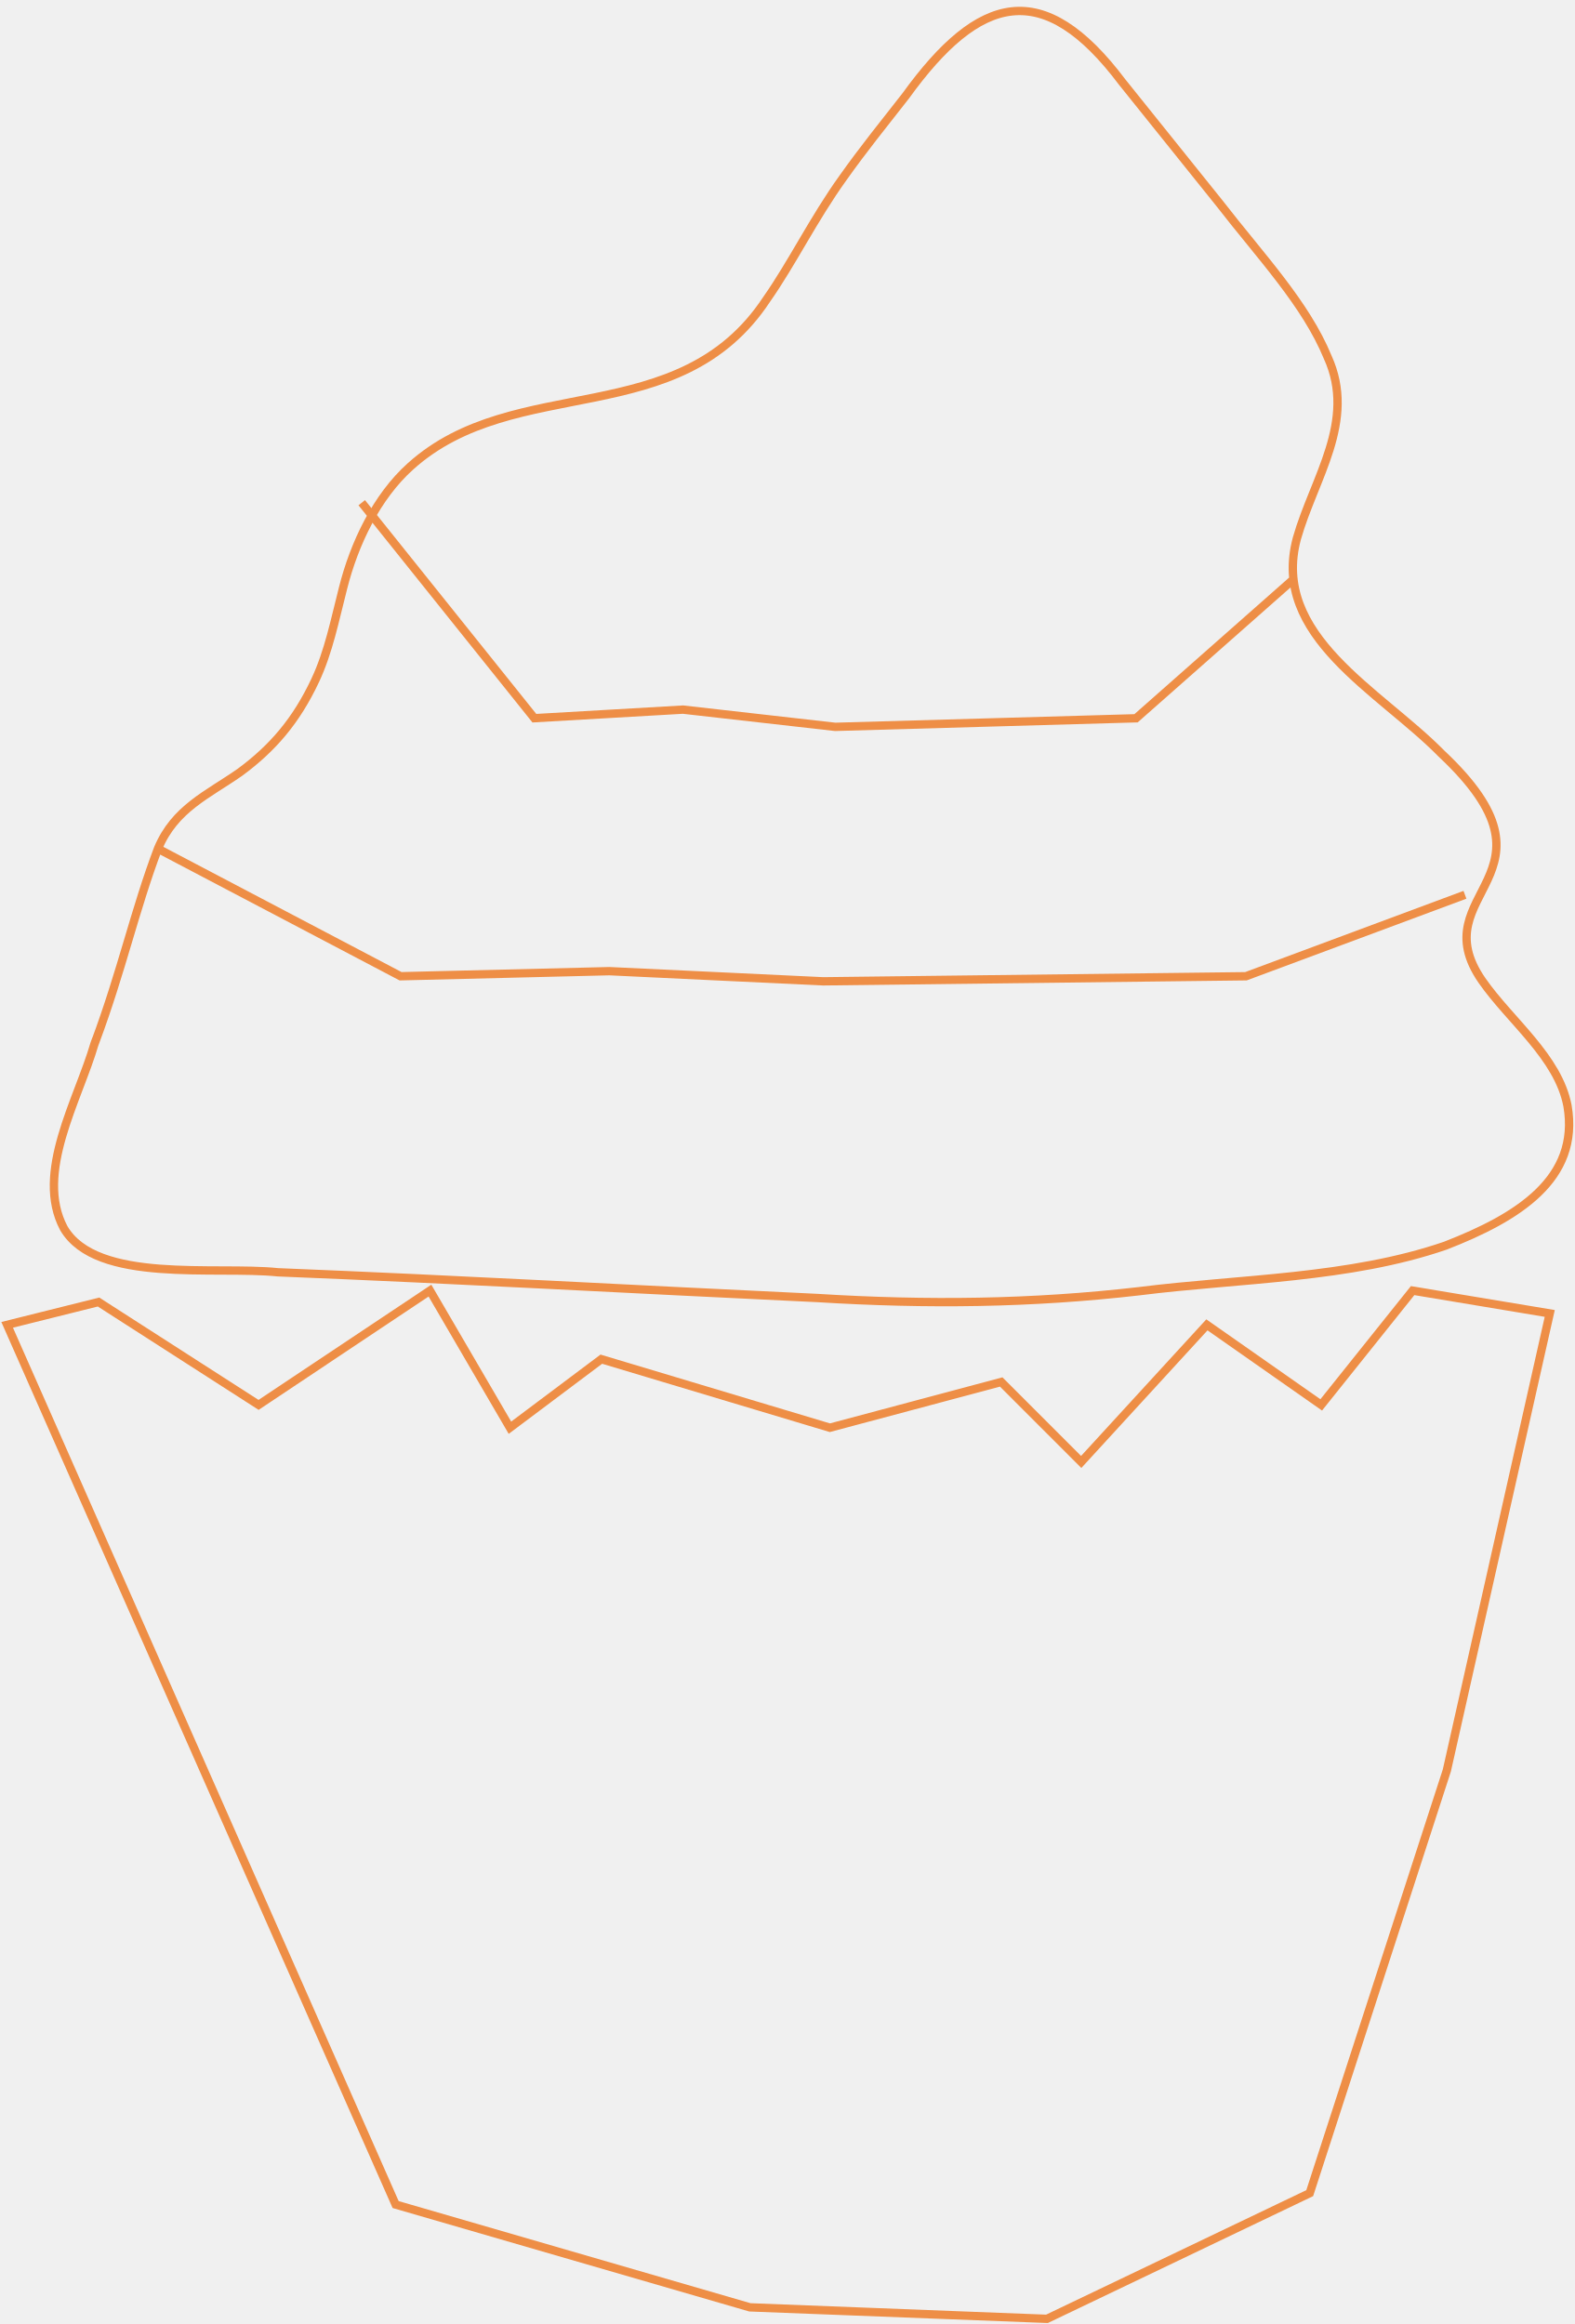
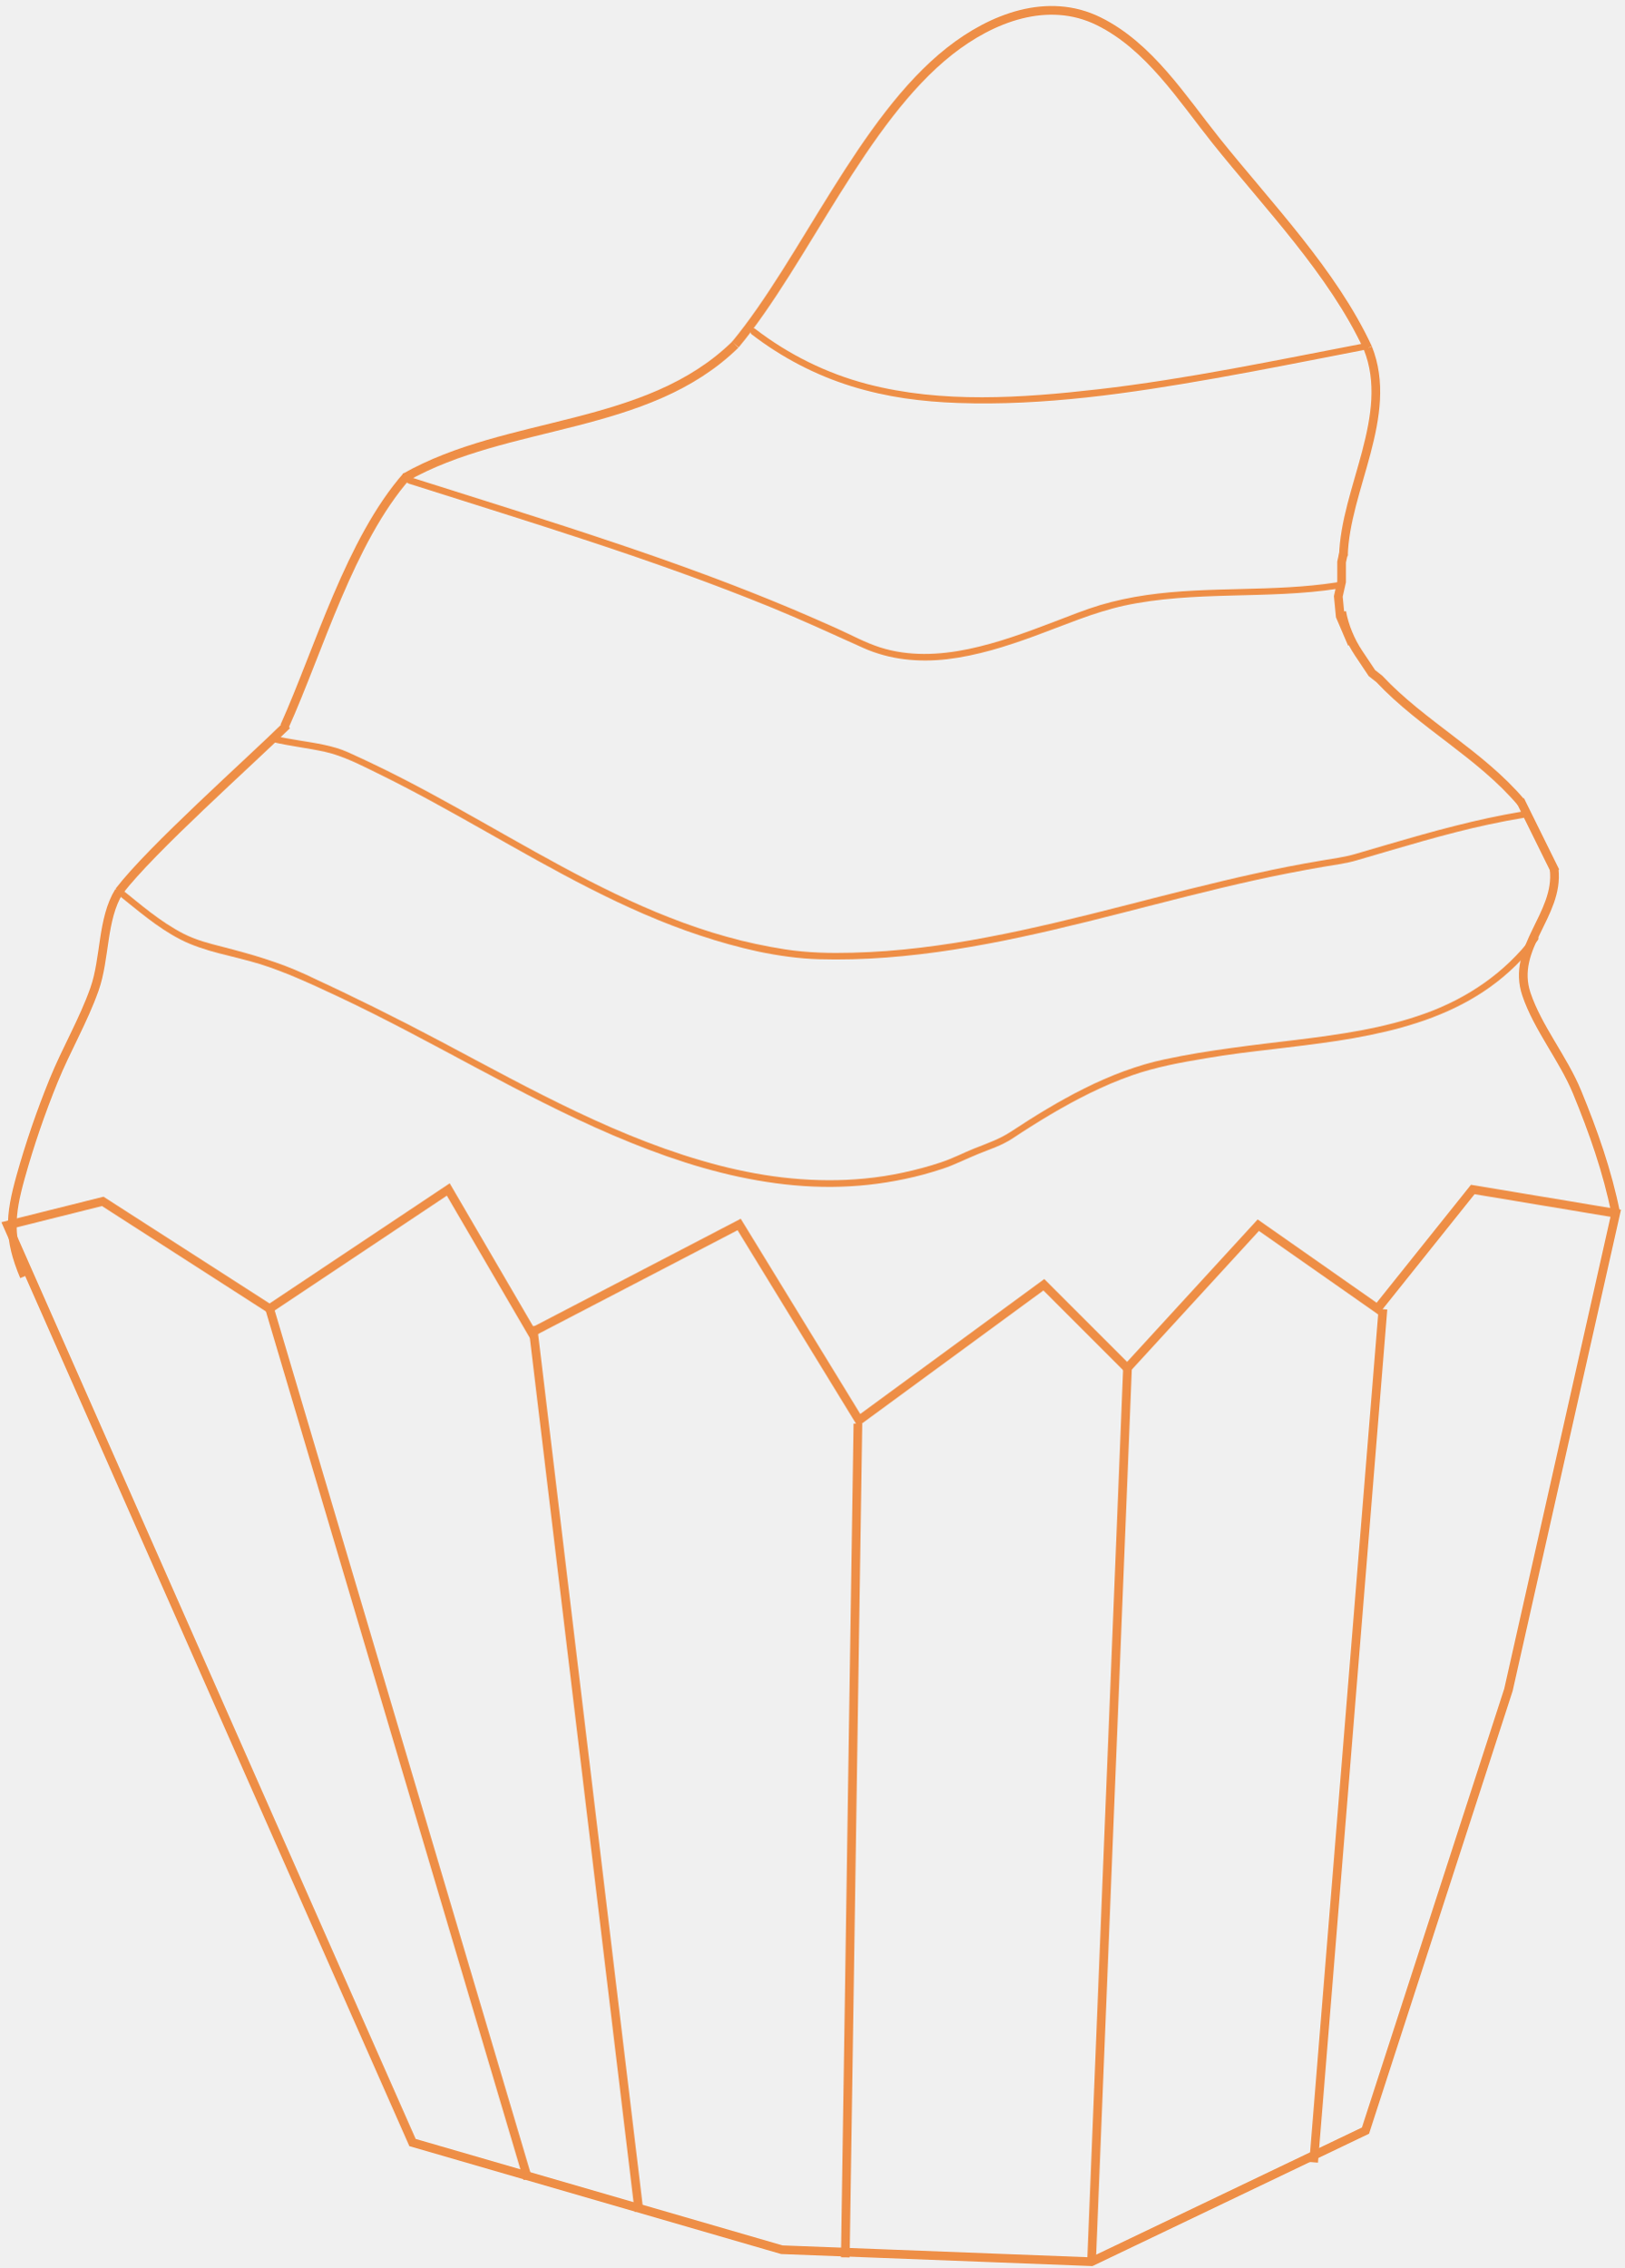
- <svg xmlns="http://www.w3.org/2000/svg" width="189" height="279" viewBox="0 0 189 279" fill="none">
-   <path d="M0.859 159.05L47.489 264.66L90.009 277L125.669 278.38L157.209 263.29L173.669 212.54L186.019 157.68L169.559 154.94L158.589 168.66L144.869 159.05L129.779 175.51L120.179 165.91L99.609 171.4L72.179 163.17L61.209 171.4L51.609 154.94L31.039 168.66L11.829 156.31L0.859 159.05Z" stroke="#EE8E46" stroke-miterlimit="10" />
-   <path d="M11.44 125.07C14.6 116.59 16.18 109.24 18.96 101.89C20.97 97.06 24.93 95.42 28.79 92.72C32.73 89.82 35.56 86.52 37.83 81.69C39.46 78.23 40.21 74.35 41.17 70.63C42.51 65.28 45.2 59.63 49.28 55.98C61.85 44.66 81.48 51.93 92.02 35.94C95.08 31.58 97.63 26.3 101.21 21.32C103.58 17.97 106.19 14.74 108.73 11.49C117.53 -0.69 125.2 -2.78 134.71 9.87C138.53 14.62 142.49 19.56 146.35 24.37C151.32 30.79 156.71 36.43 159.37 42.89C162.85 50.57 157.72 57.41 155.67 64.63C152.49 76.38 165.59 82.91 173.02 90.47C188.72 105.22 170.47 107 177.9 117.73C181.27 122.57 187.03 126.89 188.15 132.76C189.66 141.55 182.14 146.18 173.5 149.54C161.98 153.51 148.81 153.49 136.75 155.01C123.78 156.51 111.27 156.64 98.14 155.83C75.74 154.78 55.72 153.64 33.35 152.74C25.88 151.96 11.58 154.16 7.66 147.45C4.14 140.81 9.38 132.08 11.35 125.29L11.43 125.07H11.44Z" stroke="#EE8E46" stroke-miterlimit="10" />
-   <path d="M18.961 101.89L48.081 117.2L73.141 116.59L98.811 117.81L149.551 117.2L175.841 107.42" stroke="#EE8E46" stroke-miterlimit="10" />
-   <path d="M43.42 60.35L64.14 86.22L81.98 85.19L100.25 87.26L136.36 86.23L155.07 69.71" stroke="#EE8E46" stroke-miterlimit="10" />
+ <svg xmlns="http://www.w3.org/2000/svg" width="187" height="261" viewBox="0 0 187 261" fill="none">
+   <path d="M0.859 141.05L47.489 246.66L90.009 259L125.669 260.38L157.209 245.29L173.669 194.54L186.019 139.68L169.559 136.94L158.589 150.66L144.869 141.05L129.779 157.51L120.179 147.91L98.899 163.51L85.099 140.97L61.209 153.4L51.609 136.94L31.039 150.66L11.829 138.31L0.859 141.05Z" stroke="#EE8E46" stroke-miterlimit="10" />
+   <path d="M178.931 100.1C179.511 105.36 173.921 109.1 175.741 114.47C177.051 118.35 179.971 121.86 181.561 125.71C183.411 130.2 185.071 134.9 186.021 139.68" stroke="#EE8E46" stroke-miterlimit="10" />
+   <path d="M175.01 92.12C176.36 94.85 177.71 97.59 179.06 100.32" stroke="#EE8E46" stroke-miterlimit="10" />
+   <path d="M175.151 92.4C170.441 86.831 163.771 83.45 158.801 78.16L157.951 77.49L156.421 75.2C155.461 73.76 154.791 72.14 154.471 70.44" stroke="#EE8E46" stroke-miterlimit="10" />
+   <path d="M157.48 40.06C160.59 47.84 154.85 56.34 154.67 64.02" stroke="#EE8E46" stroke-miterlimit="10" />
+   <path d="M84.66 39.67C92.63 30.03 99.28 13.79 109.35 5.87C114.18 2.07 120.63 -0.45 126.5 2.45C132.31 5.32 136.07 11.27 139.99 16.18C145.94 23.62 153.45 31.36 157.48 40.06" stroke="#EE8E46" stroke-miterlimit="10" />
+   <path d="M46.609 54.98C58.489 48.24 74.449 49.65 84.659 39.67" stroke="#EE8E46" stroke-miterlimit="10" />
+   <path d="M32.75 83.63C36.72 74.8 40.28 62.26 46.85 54.78" stroke="#EE8E46" stroke-miterlimit="10" />
+   <path d="M13.699 102.62C17.389 97.78 28.759 87.69 33.039 83.47" stroke="#EE8E46" stroke-miterlimit="10" />
+   <path d="M2.791 146.95C0.941 142.56 1.111 140.01 2.381 135.47C3.431 131.72 4.701 128.02 6.171 124.41C7.641 120.8 9.601 117.49 10.871 113.9C12.141 110.31 11.721 105.84 13.701 102.62" stroke="#EE8E46" stroke-miterlimit="10" />
+   <path d="M31.039 150.66L60.759 250.84" stroke="#EE8E46" stroke-miterlimit="10" />
+   <path d="M61.34 152.69L73.57 254.6" stroke="#EE8E46" stroke-miterlimit="10" />
+   <path d="M98.77 163.9L97.32 259.88" stroke="#EE8E46" stroke-miterlimit="10" />
+   <path d="M129.81 157.52L125.67 260.38" stroke="#EE8E46" stroke-miterlimit="10" />
+   <path d="M159.22 150.72L151.24 248.94" stroke="#EE8E46" stroke-miterlimit="10" />
+   <mask id="path-16-inside-1_460_24484" fill="white">
+     <path d="M13.441 102.88C15.791 104.75 18.071 106.77 20.761 108.15C23.601 109.61 26.871 110.04 29.901 110.98C32.931 111.92 36.001 113.36 38.971 114.75C41.591 115.98 44.181 117.29 46.751 118.63C57.241 124.11 67.571 130.21 78.901 133.83C84.331 135.56 90.001 136.67 95.721 136.64C98.561 136.62 101.401 136.32 104.181 135.73C105.641 135.42 107.091 135.03 108.511 134.56C109.931 134.09 111.241 133.41 112.601 132.86C113.961 132.31 115.371 131.86 116.561 131.07C117.991 130.12 119.431 129.21 120.911 128.33C123.891 126.57 127.001 124.97 130.271 123.82C133.071 122.83 135.991 122.31 138.911 121.82C141.431 121.39 143.971 121.09 146.511 120.79C156.341 119.63 167.041 118.47 174.471 111.19C175.411 110.27 176.261 109.27 177.051 108.23C177.341 107.85 176.691 107.47 176.401 107.85C173.261 111.99 168.951 114.92 164.091 116.67C159.331 118.39 154.281 119.1 149.281 119.71C144.281 120.32 139.151 120.88 134.161 121.94C127.711 123.3 121.811 126.71 116.361 130.3C115.081 131.14 113.611 131.65 112.191 132.21C110.891 132.73 109.621 133.4 108.291 133.83C105.461 134.76 102.531 135.39 99.571 135.68C93.951 136.23 88.291 135.59 82.831 134.18C71.481 131.25 61.131 125.41 50.851 119.95C45.691 117.21 40.481 114.63 35.171 112.18C32.121 110.77 28.891 109.84 25.641 109.01C24.081 108.61 22.571 108.23 21.121 107.49C19.781 106.8 18.531 105.95 17.331 105.04C16.131 104.13 15.081 103.24 13.951 102.34C13.581 102.04 13.041 102.57 13.421 102.87L13.441 102.88Z" />
+   </mask>
+   <path d="M13.441 102.88L14.063 102.097L13.982 102.032L13.888 101.986L13.441 102.88ZM20.761 108.15L21.218 107.261L21.217 107.26L20.761 108.15ZM38.971 114.75L39.396 113.845L39.395 113.844L38.971 114.75ZM46.751 118.63L47.214 117.744L47.213 117.743L46.751 118.63ZM78.901 133.83L78.596 134.783L78.597 134.783L78.901 133.83ZM95.721 136.64L95.726 137.64L95.728 137.64L95.721 136.64ZM104.181 135.73L104.388 136.708L104.388 136.708L104.181 135.73ZM116.561 131.07L117.114 131.903L117.114 131.903L116.561 131.07ZM120.911 128.33L120.402 127.469L120.4 127.47L120.911 128.33ZM130.271 123.82L130.603 124.763L130.604 124.763L130.271 123.82ZM138.911 121.82L139.076 122.806L139.079 122.806L138.911 121.82ZM146.511 120.79L146.394 119.797L146.393 119.797L146.511 120.79ZM174.471 111.19L173.771 110.475L173.771 110.476L174.471 111.19ZM177.051 108.23L176.256 107.623L176.254 107.625L177.051 108.23ZM176.401 107.85L175.606 107.243L175.604 107.246L176.401 107.85ZM164.091 116.67L163.752 115.729L163.751 115.729L164.091 116.67ZM134.161 121.94L134.367 122.918L134.368 122.918L134.161 121.94ZM116.361 130.3L116.909 131.136L116.911 131.135L116.361 130.3ZM112.191 132.21L111.824 131.28L111.819 131.282L112.191 132.21ZM108.291 133.83L107.983 132.878L107.979 132.88L108.291 133.83ZM99.571 135.68L99.668 136.675L99.668 136.675L99.571 135.68ZM82.831 134.18L83.081 133.212L83.081 133.212L82.831 134.18ZM50.851 119.95L51.32 119.067L51.32 119.067L50.851 119.95ZM35.171 112.18L34.751 113.088L34.752 113.088L35.171 112.18ZM25.641 109.01L25.392 109.979L25.393 109.979L25.641 109.01ZM21.121 107.49L20.663 108.379L20.666 108.381L21.121 107.49ZM13.951 102.34L13.321 103.117L13.328 103.122L13.951 102.34ZM13.421 102.87L12.801 103.655L12.882 103.718L12.973 103.764L13.421 102.87ZM13.441 102.88L12.818 103.662C15.109 105.485 17.5 107.601 20.304 109.04L20.761 108.15L21.217 107.26C18.642 105.939 16.473 104.014 14.063 102.097L13.441 102.88ZM20.761 108.15L20.303 109.039C21.822 109.82 23.433 110.314 25.005 110.727C26.616 111.15 28.114 111.473 29.604 111.935L29.901 110.98L30.197 110.025C28.657 109.547 27.006 109.185 25.514 108.793C23.983 108.391 22.54 107.94 21.218 107.261L20.761 108.15ZM29.901 110.98L29.604 111.935C32.557 112.851 35.563 114.259 38.547 115.656L38.971 114.75L39.395 113.844C36.438 112.461 33.305 110.989 30.197 110.025L29.901 110.98ZM38.971 114.75L38.546 115.655C41.148 116.877 43.725 118.18 46.288 119.517L46.751 118.63L47.213 117.743C44.636 116.4 42.033 115.083 39.396 113.845L38.971 114.75ZM46.751 118.63L46.288 119.516C56.713 124.963 67.159 131.128 78.596 134.783L78.901 133.83L79.205 132.877C67.983 129.292 57.768 123.257 47.214 117.744L46.751 118.63ZM78.901 133.83L78.597 134.783C84.098 136.535 89.875 137.671 95.726 137.64L95.721 136.64L95.716 135.64C90.127 135.669 84.563 134.585 79.204 132.877L78.901 133.83ZM95.721 136.64L95.728 137.64C98.633 137.619 101.541 137.313 104.388 136.708L104.181 135.73L103.973 134.752C101.261 135.327 98.488 135.62 95.714 135.64L95.721 136.64ZM104.181 135.73L104.388 136.708C105.883 136.391 107.369 135.991 108.825 135.509L108.511 134.56L108.197 133.611C106.812 134.069 105.398 134.449 103.973 134.752L104.181 135.73ZM108.511 134.56L108.825 135.509C109.582 135.259 110.299 134.956 110.982 134.655C111.677 134.349 112.315 134.054 112.976 133.787L112.601 132.86L112.226 131.933C111.527 132.216 110.83 132.536 110.175 132.825C109.507 133.119 108.86 133.391 108.197 133.611L108.511 134.56ZM112.601 132.86L112.976 133.787C114.237 133.277 115.812 132.767 117.114 131.903L116.561 131.07L116.008 130.237C114.929 130.953 113.685 131.343 112.226 131.933L112.601 132.86ZM116.561 131.07L117.114 131.903C118.531 130.961 119.957 130.06 121.422 129.19L120.911 128.33L120.4 127.47C118.904 128.36 117.45 129.279 116.007 130.237L116.561 131.07ZM120.911 128.33L121.419 129.191C124.368 127.449 127.416 125.884 130.603 124.763L130.271 123.82L129.939 122.877C126.585 124.056 123.413 125.691 120.402 127.469L120.911 128.33ZM130.271 123.82L130.604 124.763C133.312 123.805 136.151 123.297 139.076 122.806L138.911 121.82L138.745 120.834C135.83 121.323 132.83 121.855 129.937 122.877L130.271 123.82ZM138.911 121.82L139.079 122.806C141.569 122.381 144.084 122.084 146.628 121.783L146.511 120.79L146.393 119.797C143.858 120.096 141.292 120.399 138.742 120.834L138.911 121.82ZM146.511 120.79L146.628 121.783C156.372 120.633 167.452 119.467 175.171 111.904L174.471 111.19L173.771 110.476C166.629 117.473 156.31 118.627 146.394 119.797L146.511 120.79ZM174.471 111.19L175.17 111.905C176.153 110.942 177.035 109.903 177.847 108.835L177.051 108.23L176.254 107.625C175.486 108.636 174.668 109.597 173.771 110.475L174.471 111.19ZM177.051 108.23L177.846 108.837C178.093 108.512 178.195 108.09 178.071 107.672C177.959 107.294 177.697 107.038 177.448 106.892C176.967 106.61 176.133 106.553 175.606 107.243L176.401 107.85L177.196 108.457C177.097 108.586 176.944 108.669 176.787 108.688C176.649 108.705 176.53 108.672 176.439 108.618C176.352 108.567 176.217 108.453 176.154 108.241C176.079 107.99 176.153 107.758 176.256 107.623L177.051 108.23ZM176.401 107.85L175.604 107.246C172.596 111.212 168.455 114.036 163.752 115.729L164.091 116.67L164.43 117.611C169.447 115.804 173.926 112.768 177.197 108.454L176.401 107.85ZM164.091 116.67L163.751 115.729C159.109 117.407 154.161 118.107 149.16 118.717L149.281 119.71L149.402 120.703C154.4 120.093 159.553 119.373 164.431 117.61L164.091 116.67ZM149.281 119.71L149.16 118.717C144.18 119.325 138.997 119.89 133.953 120.962L134.161 121.94L134.368 122.918C139.305 121.87 144.381 121.315 149.402 120.703L149.281 119.71ZM134.161 121.94L133.954 120.961C127.31 122.363 121.278 125.864 115.811 129.465L116.361 130.3L116.911 131.135C122.344 127.556 128.112 124.237 134.367 122.918L134.161 121.94ZM116.361 130.3L115.812 129.464C114.642 130.232 113.303 130.696 111.824 131.28L112.191 132.21L112.558 133.14C113.918 132.604 115.519 132.048 116.909 131.136L116.361 130.3ZM112.191 132.21L111.819 131.282C111.147 131.551 110.473 131.862 109.847 132.139C109.207 132.423 108.596 132.68 107.983 132.878L108.291 133.83L108.598 134.781C109.315 134.55 110.005 134.257 110.657 133.968C111.324 133.673 111.935 133.389 112.562 133.138L112.191 132.21ZM108.291 133.83L107.979 132.88C105.215 133.788 102.357 134.402 99.473 134.685L99.571 135.68L99.668 136.675C102.704 136.378 105.706 135.732 108.603 134.78L108.291 133.83ZM99.571 135.68L99.473 134.685C93.992 135.221 88.452 134.599 83.081 133.212L82.831 134.18L82.581 135.148C88.13 136.581 93.909 137.239 99.668 136.675L99.571 135.68ZM82.831 134.18L83.081 133.212C71.872 130.318 61.642 124.549 51.32 119.067L50.851 119.95L50.382 120.833C60.619 126.271 71.089 132.182 82.581 135.148L82.831 134.18ZM50.851 119.95L51.32 119.067C46.143 116.318 40.916 113.73 35.59 111.272L35.171 112.18L34.752 113.088C40.045 115.53 45.238 118.102 50.382 120.833L50.851 119.95ZM35.171 112.18L35.59 111.272C32.454 109.822 29.151 108.874 25.888 108.041L25.641 109.01L25.393 109.979C28.631 110.806 31.788 111.718 34.751 113.088L35.171 112.18ZM25.641 109.01L25.889 108.041C24.309 107.636 22.91 107.28 21.575 106.599L21.121 107.49L20.666 108.381C22.232 109.18 23.852 109.584 25.392 109.979L25.641 109.01ZM21.121 107.49L21.578 106.601C20.309 105.947 19.11 105.134 17.935 104.243L17.331 105.04L16.727 105.837C17.952 106.766 19.253 107.653 20.663 108.379L21.121 107.49ZM17.331 105.04L17.935 104.243C16.744 103.34 15.737 102.484 14.574 101.558L13.951 102.34L13.328 103.122C14.425 103.996 15.517 104.92 16.727 105.837L17.331 105.04ZM13.951 102.34L14.581 101.563C13.899 101.01 13.097 101.277 12.701 101.67C12.495 101.874 12.305 102.189 12.292 102.584C12.277 103.021 12.482 103.403 12.801 103.655L13.421 102.87L14.04 102.085C14.169 102.187 14.3 102.391 14.291 102.652C14.283 102.874 14.181 103.019 14.108 103.09C14.033 103.165 13.924 103.228 13.783 103.246C13.623 103.266 13.45 103.221 13.321 103.117L13.951 102.34ZM13.421 102.87L12.973 103.764L12.993 103.774L13.441 102.88L13.888 101.986L13.868 101.976L13.421 102.87Z" fill="#EE8E46" mask="url(#path-16-inside-1_460_24484)" />
+   <mask id="path-18-inside-2_460_24484" fill="white">
+     <path d="M31.35 85.42C33.36 85.89 35.42 86.11 37.44 86.56C39.46 87.01 41.44 88.03 43.36 88.97C47.58 91.03 51.68 93.32 55.76 95.63C63.76 100.15 71.8 104.79 80.57 107.69C84.96 109.14 89.64 110.29 94.27 110.43C99.46 110.58 104.65 110.13 109.77 109.33C120.2 107.71 130.33 104.68 140.58 102.23C143.17 101.61 145.77 101.03 148.38 100.52C149.7 100.26 151.03 100.02 152.36 99.79C153.69 99.56 154.97 99.41 156.25 99.03C161.28 97.57 166.29 96.01 171.42 94.91C172.73 94.63 174.05 94.38 175.38 94.16C175.86 94.08 175.65 93.36 175.18 93.44C169.98 94.31 164.9 95.72 159.84 97.2C158.58 97.57 157.32 97.94 156.05 98.31C154.78 98.68 153.47 98.85 152.16 99.07C149.57 99.5 147 100.01 144.44 100.58C134.16 102.84 124.07 105.93 113.72 107.89C108.58 108.87 103.38 109.55 98.14 109.68C95.55 109.75 92.98 109.69 90.42 109.3C88.14 108.95 85.87 108.46 83.65 107.84C74.75 105.36 66.61 100.9 58.61 96.38C54.56 94.09 50.53 91.78 46.39 89.65C44.31 88.58 42.21 87.57 40.08 86.61C38.31 85.81 36.33 85.56 34.43 85.24C33.47 85.08 32.5 84.92 31.55 84.7C31.08 84.59 30.88 85.31 31.35 85.42Z" />
+   </mask>
+   <path d="M31.35 85.42L31.122 86.394L31.122 86.394L31.35 85.42ZM43.36 88.97L42.92 89.868L42.921 89.868L43.36 88.97ZM55.76 95.63L55.267 96.5L55.268 96.501L55.76 95.63ZM80.57 107.69L80.256 108.639L80.256 108.639L80.57 107.69ZM94.27 110.43L94.24 111.429L94.241 111.429L94.27 110.43ZM109.77 109.33L109.617 108.342L109.616 108.342L109.77 109.33ZM140.58 102.23L140.813 103.202L140.813 103.202L140.58 102.23ZM148.38 100.52L148.572 101.501L148.573 101.501L148.38 100.52ZM156.25 99.03L155.971 98.07L155.965 98.071L156.25 99.03ZM171.42 94.91L171.211 93.932L171.21 93.932L171.42 94.91ZM175.38 94.16L175.543 95.146L175.544 95.146L175.38 94.16ZM175.18 93.44L175.345 94.426L175.348 94.426L175.18 93.44ZM159.84 97.2L159.559 96.24L159.558 96.24L159.84 97.2ZM152.16 99.07L152.324 100.056L152.326 100.056L152.16 99.07ZM144.44 100.58L144.655 101.557L144.657 101.556L144.44 100.58ZM113.72 107.89L113.534 106.907L113.533 106.908L113.72 107.89ZM98.14 109.68L98.115 108.68L98.113 108.68L98.14 109.68ZM90.42 109.3L90.268 110.288L90.269 110.288L90.42 109.3ZM83.65 107.84L83.919 106.877L83.918 106.877L83.65 107.84ZM58.61 96.38L58.118 97.25L58.118 97.251L58.61 96.38ZM46.39 89.65L46.848 88.761L46.847 88.761L46.39 89.65ZM40.08 86.61L39.668 87.521L39.669 87.522L40.08 86.61ZM34.43 85.24L34.596 84.254L34.594 84.254L34.43 85.24ZM31.55 84.7L31.322 85.674L31.324 85.674L31.55 84.7ZM31.35 85.42L31.122 86.394C32.163 86.637 33.211 86.814 34.227 86.984C35.252 87.155 36.244 87.318 37.223 87.536L37.44 86.56L37.657 85.584C36.616 85.352 35.568 85.18 34.556 85.011C33.534 84.841 32.547 84.673 31.578 84.446L31.35 85.42ZM37.44 86.56L37.223 87.536C39.1 87.954 40.957 88.907 42.92 89.868L43.36 88.97L43.8 88.072C41.923 87.153 39.82 86.066 37.657 85.584L37.44 86.56ZM43.36 88.97L42.921 89.868C47.111 91.914 51.188 94.19 55.267 96.5L55.76 95.63L56.253 94.76C52.172 92.449 48.049 90.146 43.799 88.071L43.36 88.97ZM55.76 95.63L55.268 96.501C63.245 101.008 71.375 105.703 80.256 108.639L80.57 107.69L80.884 106.74C72.225 103.877 64.275 99.292 56.252 94.759L55.76 95.63ZM80.57 107.69L80.256 108.639C84.689 110.104 89.473 111.285 94.24 111.429L94.27 110.43L94.3 109.43C89.807 109.294 85.231 108.176 80.884 106.74L80.57 107.69ZM94.27 110.43L94.241 111.429C99.507 111.582 104.76 111.125 109.924 110.318L109.77 109.33L109.616 108.342C104.54 109.135 99.413 109.578 94.299 109.43L94.27 110.43ZM109.77 109.33L109.924 110.318C120.406 108.69 130.636 105.635 140.813 103.202L140.58 102.23L140.348 101.257C130.024 103.725 119.995 106.73 109.617 108.342L109.77 109.33ZM140.58 102.23L140.813 103.202C143.393 102.585 145.979 102.008 148.572 101.501L148.38 100.52L148.188 99.538C145.561 100.052 142.947 100.635 140.347 101.257L140.58 102.23ZM148.38 100.52L148.573 101.501C149.883 101.243 151.205 101.004 152.53 100.775L152.36 99.79L152.19 98.805C150.855 99.035 149.517 99.277 148.187 99.539L148.38 100.52ZM152.36 99.79L152.53 100.775C153.791 100.557 155.18 100.391 156.535 99.989L156.25 99.03L155.965 98.071C154.76 98.429 153.589 98.562 152.19 98.805L152.36 99.79ZM156.25 99.03L156.529 99.99C161.585 98.523 166.545 96.978 171.63 95.888L171.42 94.91L171.21 93.932C166.035 95.042 160.975 96.617 155.971 98.07L156.25 99.03ZM171.42 94.91L171.629 95.888C172.924 95.611 174.229 95.364 175.543 95.146L175.38 94.16L175.217 93.173C173.872 93.396 172.536 93.649 171.211 93.932L171.42 94.91ZM175.38 94.16L175.544 95.146C175.941 95.08 176.303 94.849 176.504 94.465C176.687 94.115 176.678 93.748 176.598 93.466C176.443 92.922 175.871 92.308 175.012 92.454L175.18 93.44L175.348 94.426C175.187 94.453 175.016 94.41 174.885 94.313C174.77 94.229 174.705 94.119 174.675 94.014C174.646 93.912 174.629 93.735 174.731 93.54C174.851 93.311 175.059 93.2 175.216 93.173L175.38 94.16ZM175.18 93.44L175.015 92.454C169.752 93.334 164.623 94.759 159.559 96.24L159.84 97.2L160.121 98.16C165.178 96.681 170.208 95.286 175.345 94.426L175.18 93.44ZM159.84 97.2L159.558 96.24C158.298 96.61 157.039 96.98 155.77 97.35L156.05 98.31L156.33 99.27C157.601 98.9 158.862 98.529 160.122 98.159L159.84 97.2ZM156.05 98.31L155.77 97.35C154.574 97.698 153.355 97.855 151.994 98.084L152.16 99.07L152.326 100.056C153.585 99.844 154.986 99.661 156.33 99.27L156.05 98.31ZM152.16 99.07L151.996 98.083C149.386 98.517 146.798 99.03 144.223 99.604L144.44 100.58L144.657 101.556C147.202 100.989 149.754 100.483 152.324 100.056L152.16 99.07ZM144.44 100.58L144.225 99.603C139.065 100.738 133.95 102.081 128.859 103.378C123.76 104.678 118.676 105.934 113.534 106.907L113.72 107.89L113.906 108.872C119.114 107.886 124.25 106.617 129.353 105.316C134.465 104.014 139.536 102.682 144.655 101.557L144.44 100.58ZM113.72 107.89L113.533 106.908C108.43 107.88 103.286 108.552 98.115 108.68L98.14 109.68L98.165 110.68C103.474 110.548 108.73 109.859 113.907 108.872L113.72 107.89ZM98.14 109.68L98.113 108.68C95.554 108.749 93.049 108.689 90.571 108.311L90.42 109.3L90.269 110.288C92.911 110.691 95.546 110.75 98.167 110.679L98.14 109.68ZM90.42 109.3L90.572 108.311C88.332 107.968 86.101 107.486 83.919 106.877L83.65 107.84L83.381 108.803C85.639 109.434 87.949 109.932 90.268 110.288L90.42 109.3ZM83.65 107.84L83.918 106.877C75.151 104.434 67.109 100.033 59.102 95.509L58.61 96.38L58.118 97.251C66.111 101.766 74.349 106.286 83.382 108.803L83.65 107.84ZM58.61 96.38L59.102 95.509C55.06 93.224 51.01 90.902 46.848 88.761L46.39 89.65L45.933 90.539C50.051 92.658 54.06 94.956 58.118 97.25L58.61 96.38ZM46.39 89.65L46.847 88.761C44.752 87.683 42.636 86.665 40.491 85.698L40.08 86.61L39.669 87.522C41.784 88.475 43.868 89.477 45.933 90.539L46.39 89.65ZM40.08 86.61L40.492 85.699C38.573 84.831 36.428 84.562 34.596 84.254L34.43 85.24L34.264 86.226C36.232 86.557 38.047 86.788 39.668 87.521L40.08 86.61ZM34.43 85.24L34.594 84.254C33.627 84.092 32.69 83.937 31.776 83.726L31.55 84.7L31.324 85.674C32.31 85.902 33.313 86.067 34.266 86.226L34.43 85.24ZM31.55 84.7L31.778 83.726C30.897 83.52 30.291 84.145 30.134 84.71C30.055 84.996 30.054 85.351 30.22 85.687C30.399 86.051 30.729 86.302 31.122 86.394L31.35 85.42L31.578 84.446C31.736 84.483 31.915 84.602 32.014 84.804C32.1 84.978 32.091 85.139 32.061 85.245C32.031 85.353 31.961 85.478 31.824 85.572C31.668 85.681 31.478 85.71 31.322 85.674L31.55 84.7Z" fill="#EE8E46" mask="url(#path-18-inside-2_460_24484)" />
+   <mask id="path-20-inside-3_460_24484" fill="white">
+     <path d="M47.021 55.66C61.091 60.14 75.271 64.39 88.951 69.99C92.481 71.44 95.931 73.04 99.411 74.6C102.431 75.95 105.761 76.27 109.031 75.89C112.511 75.48 115.871 74.41 119.151 73.21C122.431 72.01 125.861 70.51 129.401 69.73C137.501 67.97 145.881 69.04 154.041 67.77C154.521 67.7 154.311 66.97 153.841 67.05C146.601 68.18 139.221 67.45 131.971 68.51C130.181 68.77 128.401 69.14 126.661 69.66C124.921 70.18 123.171 70.89 121.441 71.55C118.191 72.79 114.911 74.01 111.501 74.72C108.091 75.43 104.631 75.58 101.331 74.53C99.611 73.98 98.011 73.1 96.371 72.36C94.731 71.62 93.001 70.87 91.311 70.15C84.601 67.32 77.751 64.83 70.851 62.51C63.011 59.87 55.101 57.43 47.211 54.92C46.751 54.77 46.551 55.5 47.011 55.64L47.021 55.66Z" />
+   </mask>
+   <path d="M47.021 55.66L46.127 56.108L46.316 56.485L46.717 56.612L47.021 55.66ZM88.951 69.99L89.331 69.065L89.33 69.064L88.951 69.99ZM99.411 74.6L99.002 75.512L99.003 75.513L99.411 74.6ZM109.031 75.89L109.146 76.883L109.148 76.883L109.031 75.89ZM129.401 69.73L129.189 68.752L129.186 68.753L129.401 69.73ZM154.041 67.77L153.896 66.78L153.887 66.781L154.041 67.77ZM153.841 67.05L153.995 68.038L154.009 68.035L153.841 67.05ZM131.971 68.51L132.115 69.499L132.115 69.499L131.971 68.51ZM121.441 71.55L121.084 70.615L121.084 70.615L121.441 71.55ZM101.331 74.53L101.026 75.482L101.028 75.483L101.331 74.53ZM91.311 70.15L91.703 69.23L91.699 69.228L91.311 70.15ZM70.851 62.51L70.532 63.457L70.532 63.458L70.851 62.51ZM47.211 54.92L46.901 55.87L46.908 55.873L47.211 54.92ZM47.011 55.64L47.905 55.191L47.712 54.808L47.302 54.683L47.011 55.64ZM47.021 55.66L46.717 56.612C60.811 61.1 74.939 65.335 88.572 70.915L88.951 69.99L89.33 69.064C75.602 63.445 61.37 59.179 47.324 54.707L47.021 55.66ZM88.951 69.99L88.571 70.915C92.081 72.357 95.506 73.945 99.002 75.512L99.411 74.6L99.82 73.687C96.356 72.134 92.88 70.523 89.331 69.065L88.951 69.99ZM99.411 74.6L99.003 75.513C102.221 76.951 105.739 77.279 109.146 76.883L109.031 75.89L108.915 74.896C105.783 75.26 102.64 74.948 99.819 73.687L99.411 74.6ZM109.031 75.89L109.148 76.883C112.747 76.459 116.196 75.356 119.494 74.149L119.151 73.21L118.807 72.27C115.546 73.464 112.275 74.501 108.914 74.897L109.031 75.89ZM119.151 73.21L119.494 74.149C122.854 72.919 126.163 71.467 129.616 70.706L129.401 69.73L129.186 68.753C125.558 69.552 122.007 71.1 118.807 72.27L119.151 73.21ZM129.401 69.73L129.613 70.707C133.562 69.849 137.597 69.677 141.725 69.566C145.826 69.455 150.037 69.405 154.195 68.758L154.041 67.77L153.887 66.781C149.885 67.404 145.825 67.454 141.671 67.566C137.545 67.677 133.34 67.85 129.189 68.752L129.401 69.73ZM154.041 67.77L154.185 68.759C154.588 68.7 154.959 68.471 155.163 68.082C155.348 67.729 155.338 67.36 155.259 67.081C155.108 66.546 154.541 65.916 153.673 66.064L153.841 67.05L154.009 68.035C153.844 68.064 153.671 68.017 153.541 67.921C153.427 67.836 153.364 67.728 153.335 67.625C153.307 67.528 153.289 67.349 153.393 67.151C153.516 66.916 153.734 66.804 153.896 66.78L154.041 67.77ZM153.841 67.05L153.687 66.062C150.141 66.615 146.549 66.715 142.885 66.806C139.241 66.897 135.521 66.98 131.826 67.52L131.971 68.51L132.115 69.499C135.67 68.979 139.266 68.897 142.935 68.806C146.582 68.715 150.301 68.614 153.995 68.038L153.841 67.05ZM131.971 68.51L131.827 67.52C129.997 67.786 128.169 68.165 126.374 68.701L126.661 69.66L126.947 70.618C128.633 70.114 130.364 69.754 132.115 69.499L131.971 68.51ZM126.661 69.66L126.374 68.701C124.588 69.235 122.786 69.966 121.084 70.615L121.441 71.55L121.797 72.484C123.556 71.813 125.253 71.124 126.947 70.618L126.661 69.66ZM121.441 71.55L121.084 70.615C117.829 71.857 114.619 73.049 111.297 73.741L111.501 74.72L111.705 75.699C115.203 74.97 118.552 73.722 121.797 72.484L121.441 71.55ZM111.501 74.72L111.297 73.741C107.984 74.43 104.712 74.556 101.634 73.577L101.331 74.53L101.028 75.483C104.549 76.603 108.198 76.429 111.705 75.699L111.501 74.72ZM101.331 74.53L101.635 73.577C99.987 73.05 98.521 72.233 96.782 71.448L96.371 72.36L95.96 73.271C97.501 73.967 99.235 74.909 101.026 75.482L101.331 74.53ZM96.371 72.36L96.782 71.448C95.133 70.704 93.396 69.951 91.703 69.23L91.311 70.15L90.919 71.07C92.605 71.788 94.328 72.535 95.96 73.271L96.371 72.36ZM91.311 70.15L91.699 69.228C84.959 66.385 78.084 63.887 71.169 61.562L70.851 62.51L70.532 63.458C77.418 65.773 84.243 68.254 90.922 71.071L91.311 70.15ZM70.851 62.51L71.17 61.562C63.319 58.918 55.393 56.473 47.514 53.967L47.211 54.92L46.908 55.873C54.809 58.386 62.702 60.821 70.532 63.457L70.851 62.51ZM47.211 54.92L47.521 53.969C47.133 53.842 46.718 53.888 46.376 54.111C46.061 54.315 45.88 54.62 45.802 54.905C45.723 55.191 45.725 55.534 45.872 55.859C46.029 56.207 46.33 56.478 46.72 56.596L47.011 55.64L47.302 54.683C47.462 54.732 47.615 54.858 47.695 55.035C47.764 55.189 47.759 55.332 47.73 55.437C47.701 55.54 47.628 55.682 47.466 55.788C47.276 55.911 47.059 55.922 46.901 55.87L47.211 54.92ZM47.011 55.64L46.117 56.088L46.127 56.108L47.021 55.66L47.915 55.211L47.905 55.191L47.011 55.64Z" fill="#EE8E46" mask="url(#path-20-inside-3_460_24484)" />
+   <mask id="path-22-inside-4_460_24484" fill="white">
+     <path d="M86.55 38.5C89.99 41.14 93.84 43.16 97.98 44.45C102.12 45.74 106.14 46.24 110.3 46.39C120.17 46.74 130.1 45.28 139.79 43.57C145.65 42.54 151.49 41.35 157.33 40.23C157.8 40.14 157.6 39.42 157.13 39.51C146.92 41.47 136.72 43.63 126.38 44.82C117.65 45.82 108.45 46.46 99.85 44.21C95.15 42.98 90.78 40.81 86.93 37.85C86.55 37.56 86.17 38.21 86.55 38.5Z" />
+   </mask>
+   <path d="M86.55 38.5L87.159 37.707L87.157 37.705L86.55 38.5ZM110.3 46.39L110.264 47.39L110.265 47.39L110.3 46.39ZM139.79 43.57L139.617 42.585L139.616 42.585L139.79 43.57ZM157.33 40.23L157.142 39.248L157.142 39.248L157.33 40.23ZM157.13 39.51L156.942 38.528L156.941 38.528L157.13 39.51ZM126.38 44.82L126.494 45.814L126.494 45.814L126.38 44.82ZM99.85 44.21L99.597 45.178L99.597 45.178L99.85 44.21ZM86.93 37.85L87.54 37.057L87.537 37.055L86.93 37.85ZM86.55 38.5L85.941 39.294C89.472 42.003 93.427 44.079 97.683 45.405L97.98 44.45L98.278 43.495C94.253 42.242 90.508 40.277 87.159 37.707L86.55 38.5ZM97.98 44.45L97.683 45.405C101.932 46.729 106.045 47.237 110.264 47.39L110.3 46.39L110.336 45.391C106.235 45.243 102.308 44.751 98.278 43.495L97.98 44.45ZM110.3 46.39L110.265 47.39C120.247 47.744 130.265 46.267 139.964 44.555L139.79 43.57L139.616 42.585C129.935 44.294 120.093 45.737 110.335 45.391L110.3 46.39ZM139.79 43.57L139.963 44.555C145.833 43.523 151.694 42.329 157.518 41.212L157.33 40.23L157.142 39.248C151.286 40.371 145.467 41.557 139.617 42.585L139.79 43.57ZM157.33 40.23L157.518 41.212C157.917 41.136 158.265 40.894 158.455 40.52C158.629 40.177 158.624 39.817 158.546 39.535C158.393 38.985 157.812 38.361 156.942 38.528L157.13 39.51L157.318 40.492C157.159 40.523 156.98 40.484 156.838 40.381C156.715 40.292 156.648 40.176 156.619 40.07C156.591 39.968 156.578 39.799 156.672 39.614C156.782 39.397 156.978 39.279 157.142 39.248L157.33 40.23ZM157.13 39.51L156.941 38.528C146.705 40.493 136.557 42.642 126.266 43.827L126.38 44.82L126.494 45.814C136.883 44.618 147.135 42.447 157.319 40.492L157.13 39.51ZM126.38 44.82L126.266 43.827C117.544 44.826 108.507 45.442 100.103 43.243L99.85 44.21L99.597 45.178C108.393 47.479 117.756 46.815 126.494 45.814L126.38 44.82ZM99.85 44.21L100.103 43.243C95.536 42.047 91.286 39.938 87.54 37.057L86.93 37.85L86.32 38.643C90.274 41.682 94.764 43.913 99.597 45.178L99.85 44.21ZM86.93 37.85L87.537 37.055C87.212 36.808 86.79 36.706 86.372 36.83C85.994 36.942 85.737 37.204 85.592 37.453C85.31 37.934 85.252 38.768 85.943 39.295L86.55 38.5L87.157 37.705C87.286 37.804 87.369 37.957 87.388 38.114C87.405 38.252 87.372 38.371 87.318 38.462C87.267 38.549 87.153 38.684 86.942 38.747C86.69 38.822 86.458 38.748 86.323 38.645L86.93 37.85Z" fill="#EE8E46" mask="url(#path-22-inside-4_460_24484)" />
+   <path d="M154.68 63.71L154.46 64.7V66.98L154.08 68.66L154.3 70.94L155.67 74.13" stroke="#EE8E46" stroke-miterlimit="10" />
</svg>
